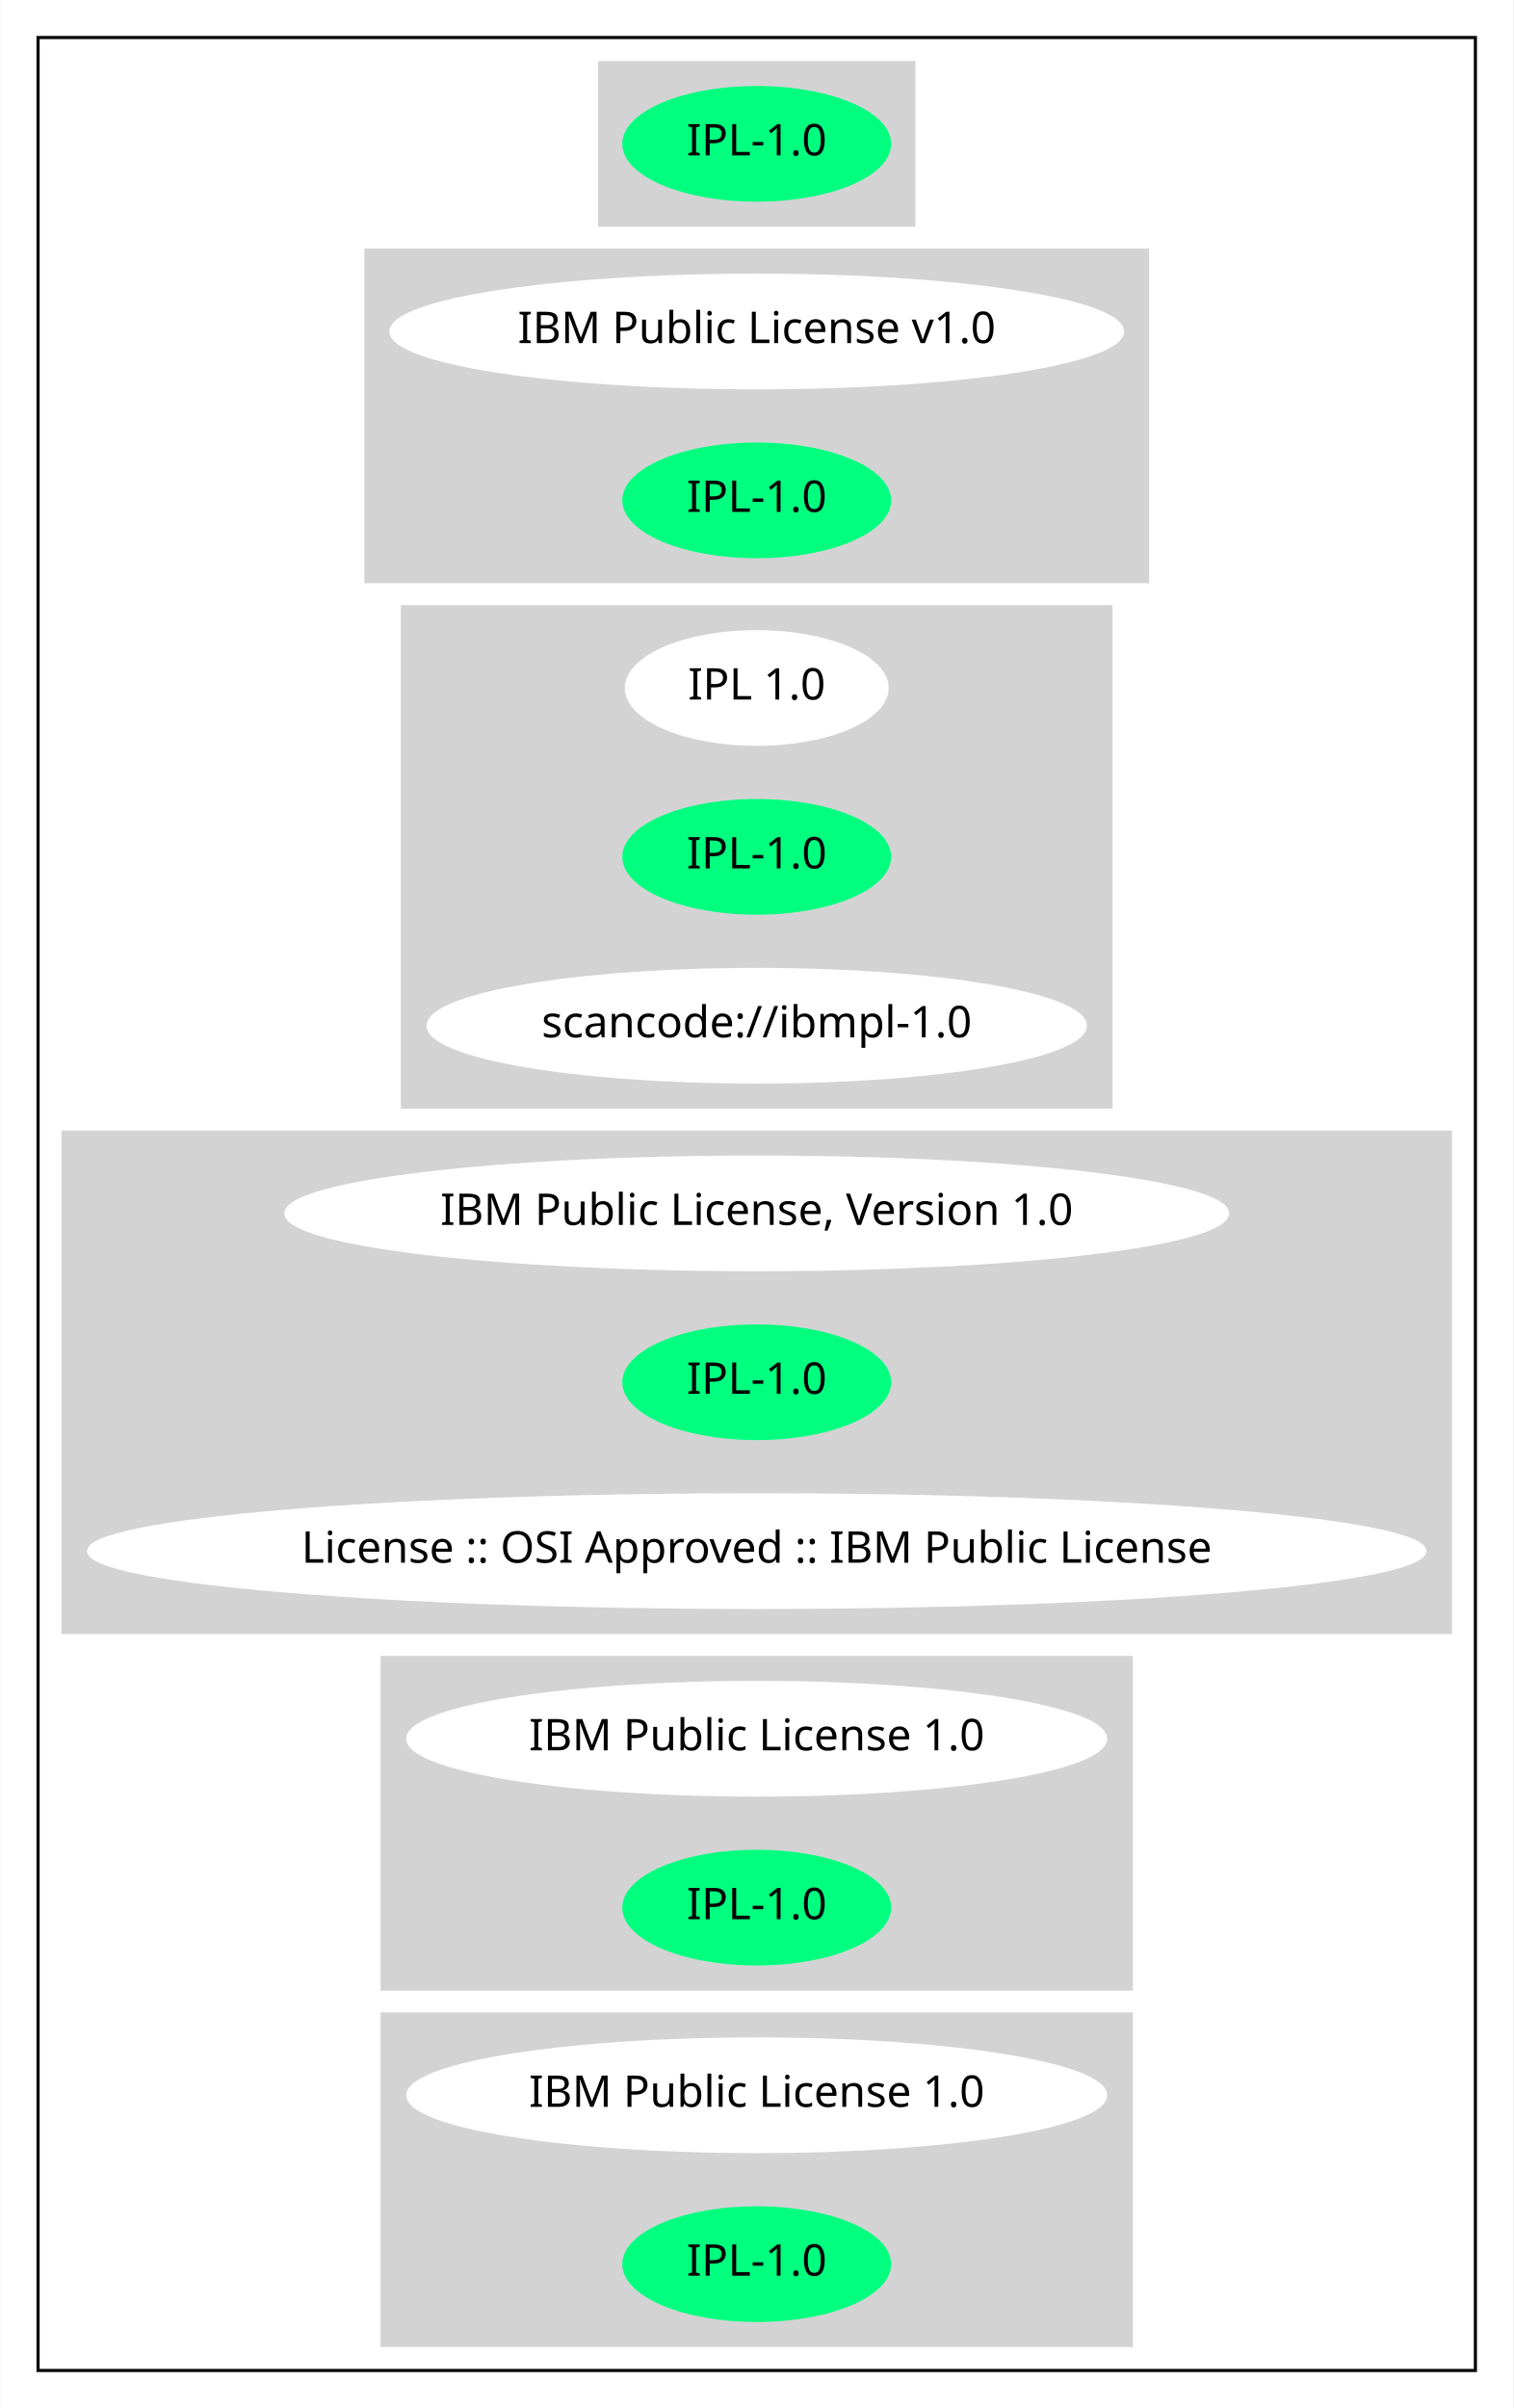
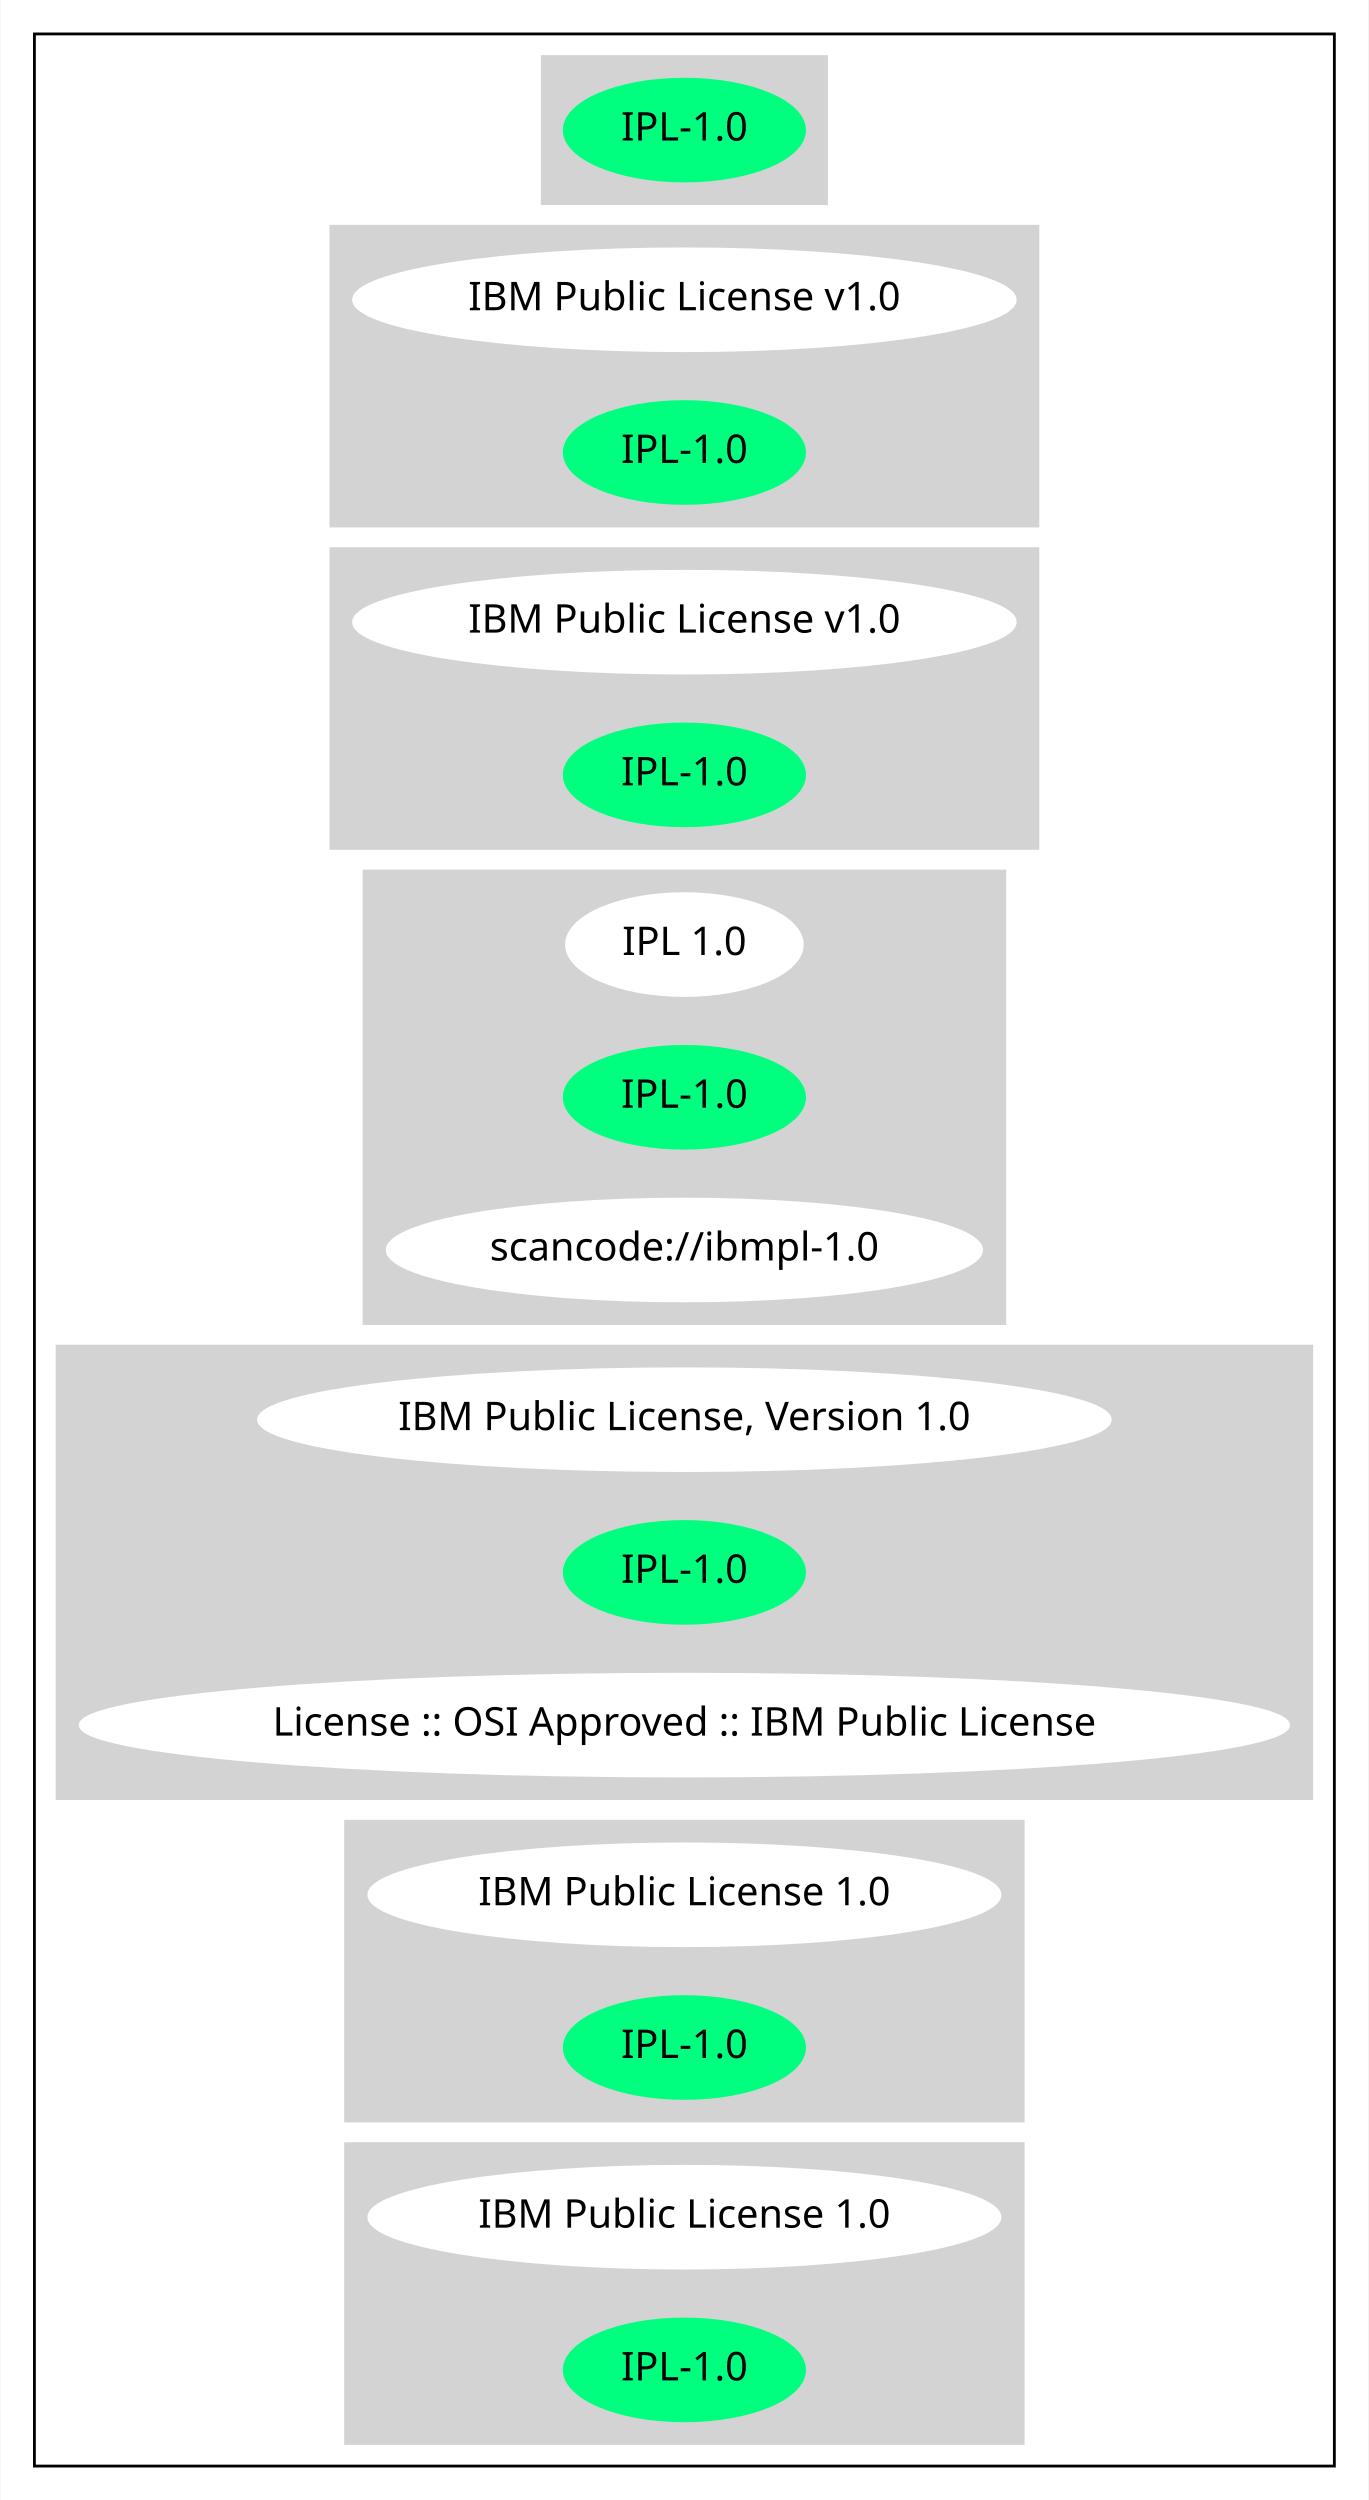
- <svg xmlns="http://www.w3.org/2000/svg" width="484pt" height="770pt" viewBox="0.00 0.00 483.66 770.00">
-   <g id="graph0" class="graph" transform="scale(1 1) rotate(0) translate(4 766)">
-     <polygon fill="white" stroke="transparent" points="-4,4 -4,-766 479.66,-766 479.66,4 -4,4" />
+ <svg xmlns="http://www.w3.org/2000/svg" width="484pt" height="884pt" viewBox="0.00 0.00 483.66 884.00">
+   <g id="graph0" class="graph" transform="scale(1 1) rotate(0) translate(4 880)">
+     <polygon fill="white" stroke="transparent" points="-4,4 -4,-880 479.66,-880 479.66,4 -4,4" />
    <g id="clust1" class="cluster">
-       <polygon fill="none" stroke="black" points="8,-8 8,-754 467.66,-754 467.66,-8 8,-8" />
+       <polygon fill="none" stroke="black" points="8,-8 8,-868 467.66,-868 467.66,-8 8,-8" />
    </g>
    <g id="clust2" class="cluster">
-       <polygon fill="lightgray" stroke="lightgray" points="187.58,-694 187.58,-746 288.08,-746 288.08,-694 187.58,-694" />
+       <polygon fill="lightgray" stroke="lightgray" points="187.58,-808 187.58,-860 288.08,-860 288.08,-808 187.58,-808" />
    </g>
    <g id="clust3" class="cluster">
+       <polygon fill="lightgray" stroke="lightgray" points="112.84,-694 112.84,-800 362.82,-800 362.82,-694 112.84,-694" />
+     </g>
+     <g id="clust4" class="cluster">
      <polygon fill="lightgray" stroke="lightgray" points="112.84,-580 112.84,-686 362.82,-686 362.82,-580 112.84,-580" />
    </g>
-     <g id="clust4" class="cluster">
+     <g id="clust5" class="cluster">
      <polygon fill="lightgray" stroke="lightgray" points="124.54,-412 124.54,-572 351.12,-572 351.12,-412 124.54,-412" />
    </g>
-     <g id="clust5" class="cluster">
+     <g id="clust6" class="cluster">
      <polygon fill="lightgray" stroke="lightgray" points="16,-244 16,-404 459.66,-404 459.66,-244 16,-244" />
    </g>
-     <g id="clust6" class="cluster">
+     <g id="clust7" class="cluster">
      <polygon fill="lightgray" stroke="lightgray" points="118.04,-130 118.04,-236 357.62,-236 357.62,-130 118.04,-130" />
    </g>
-     <g id="clust7" class="cluster">
+     <g id="clust8" class="cluster">
      <polygon fill="lightgray" stroke="lightgray" points="118.04,-16 118.04,-122 357.62,-122 357.62,-16 118.04,-16" />
    </g>
    <g id="node1" class="node">
+       <ellipse fill="springgreen" stroke="springgreen" cx="237.83" cy="-834" rx="42.49" ry="18" />
+       <text text-anchor="middle" x="237.83" y="-830.3" font-family="Times-Roman" font-size="14.00">IPL-1.0</text>
+     </g>
+     <g id="node2" class="node">
+       <ellipse fill="white" stroke="white" cx="237.83" cy="-774" rx="116.98" ry="18" />
+       <text text-anchor="middle" x="237.83" y="-770.3" font-family="Times-Roman" font-size="14.00">IBM Public License v1.0</text>
+     </g>
+     <g id="node3" class="node">
      <ellipse fill="springgreen" stroke="springgreen" cx="237.83" cy="-720" rx="42.49" ry="18" />
      <text text-anchor="middle" x="237.83" y="-716.3" font-family="Times-Roman" font-size="14.00">IPL-1.0</text>
    </g>
-     <g id="node2" class="node">
+     <g id="node4" class="node">
      <ellipse fill="white" stroke="white" cx="237.83" cy="-660" rx="116.98" ry="18" />
      <text text-anchor="middle" x="237.83" y="-656.3" font-family="Times-Roman" font-size="14.00">IBM Public License v1.0</text>
    </g>
-     <g id="node3" class="node">
+     <g id="node5" class="node">
      <ellipse fill="springgreen" stroke="springgreen" cx="237.83" cy="-606" rx="42.49" ry="18" />
      <text text-anchor="middle" x="237.83" y="-602.3" font-family="Times-Roman" font-size="14.00">IPL-1.0</text>
    </g>
-     <g id="node4" class="node">
+     <g id="node6" class="node">
      <ellipse fill="white" stroke="white" cx="237.83" cy="-546" rx="41.69" ry="18" />
      <text text-anchor="middle" x="237.83" y="-542.3" font-family="Times-Roman" font-size="14.00">IPL 1.0</text>
    </g>
-     <g id="node5" class="node">
+     <g id="node7" class="node">
      <ellipse fill="springgreen" stroke="springgreen" cx="237.83" cy="-492" rx="42.49" ry="18" />
      <text text-anchor="middle" x="237.83" y="-488.3" font-family="Times-Roman" font-size="14.00">IPL-1.0</text>
    </g>
-     <g id="node6" class="node">
+     <g id="node8" class="node">
      <ellipse fill="white" stroke="white" cx="237.83" cy="-438" rx="105.08" ry="18" />
      <text text-anchor="middle" x="237.83" y="-434.3" font-family="Times-Roman" font-size="14.00">scancode://ibmpl-1.0</text>
    </g>
-     <g id="node7" class="node">
+     <g id="node9" class="node">
      <ellipse fill="white" stroke="white" cx="237.83" cy="-378" rx="150.57" ry="18" />
      <text text-anchor="middle" x="237.83" y="-374.3" font-family="Times-Roman" font-size="14.00">IBM Public License, Version 1.0</text>
    </g>
-     <g id="node8" class="node">
+     <g id="node10" class="node">
      <ellipse fill="springgreen" stroke="springgreen" cx="237.83" cy="-324" rx="42.49" ry="18" />
      <text text-anchor="middle" x="237.83" y="-320.3" font-family="Times-Roman" font-size="14.00">IPL-1.0</text>
    </g>
-     <g id="node9" class="node">
+     <g id="node11" class="node">
      <ellipse fill="white" stroke="white" cx="237.83" cy="-270" rx="213.66" ry="18" />
      <text text-anchor="middle" x="237.83" y="-266.3" font-family="Times-Roman" font-size="14.00">License :: OSI Approved :: IBM Public License</text>
    </g>
-     <g id="node10" class="node">
+     <g id="node12" class="node">
      <ellipse fill="white" stroke="white" cx="237.83" cy="-210" rx="111.58" ry="18" />
      <text text-anchor="middle" x="237.83" y="-206.3" font-family="Times-Roman" font-size="14.00">IBM Public License 1.0</text>
    </g>
-     <g id="node11" class="node">
+     <g id="node13" class="node">
      <ellipse fill="springgreen" stroke="springgreen" cx="237.83" cy="-156" rx="42.49" ry="18" />
      <text text-anchor="middle" x="237.83" y="-152.3" font-family="Times-Roman" font-size="14.00">IPL-1.0</text>
    </g>
-     <g id="node12" class="node">
+     <g id="node14" class="node">
      <ellipse fill="white" stroke="white" cx="237.83" cy="-96" rx="111.58" ry="18" />
      <text text-anchor="middle" x="237.83" y="-92.3" font-family="Times-Roman" font-size="14.00">IBM Public License 1.0</text>
    </g>
-     <g id="node13" class="node">
+     <g id="node15" class="node">
      <ellipse fill="springgreen" stroke="springgreen" cx="237.83" cy="-42" rx="42.49" ry="18" />
      <text text-anchor="middle" x="237.83" y="-38.3" font-family="Times-Roman" font-size="14.00">IPL-1.0</text>
    </g>
  </g>
</svg>
